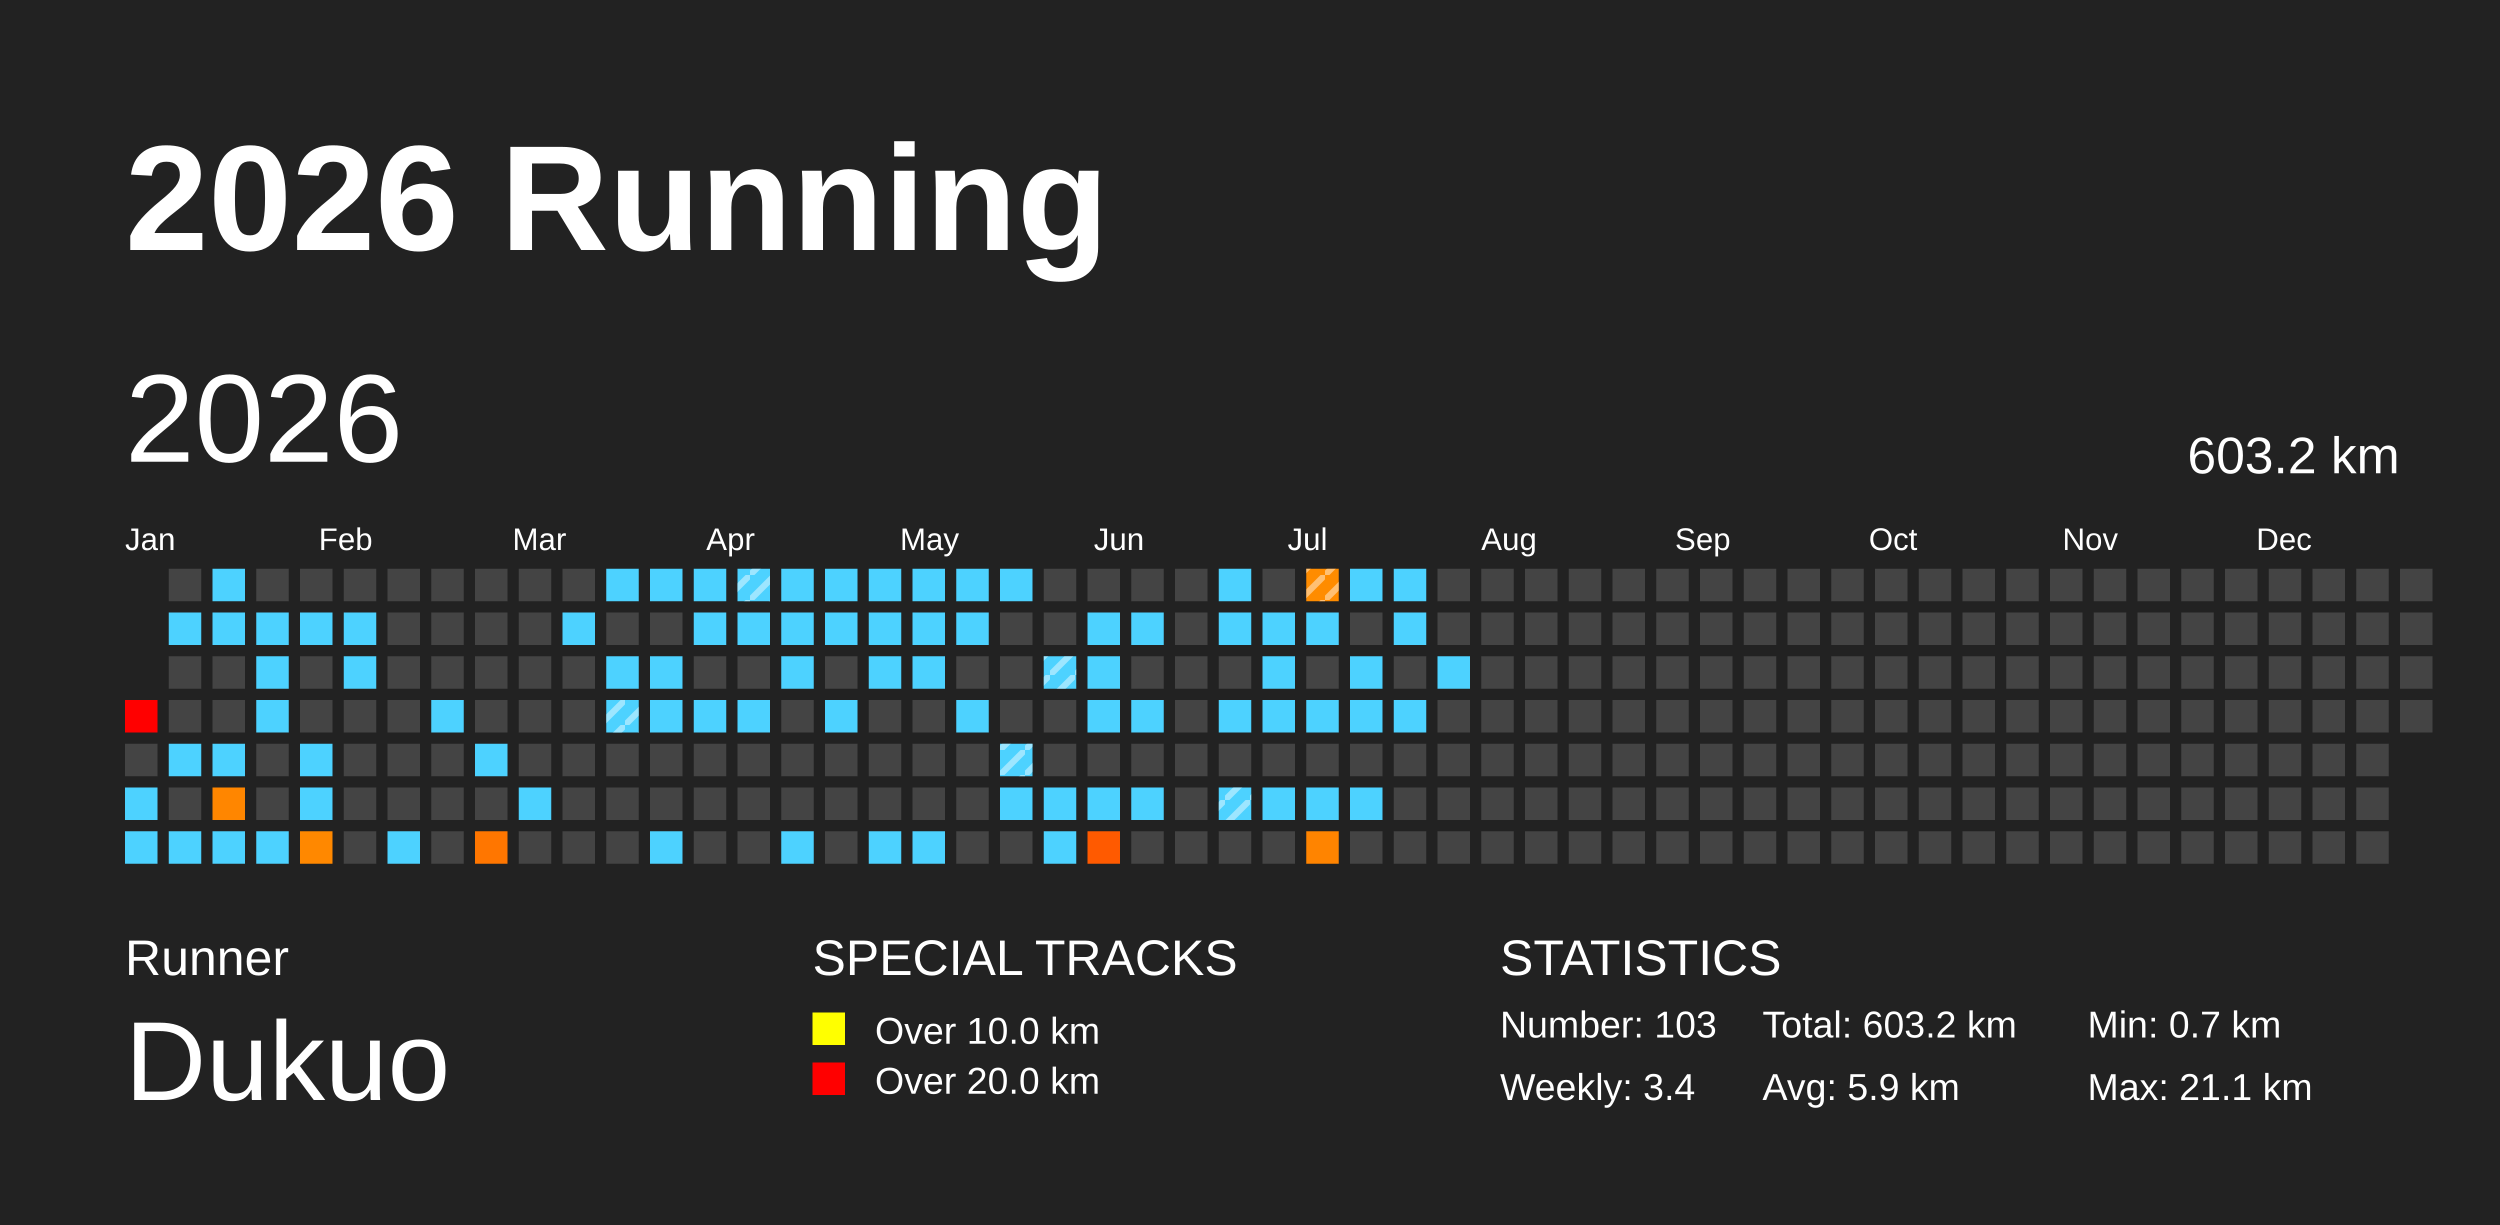
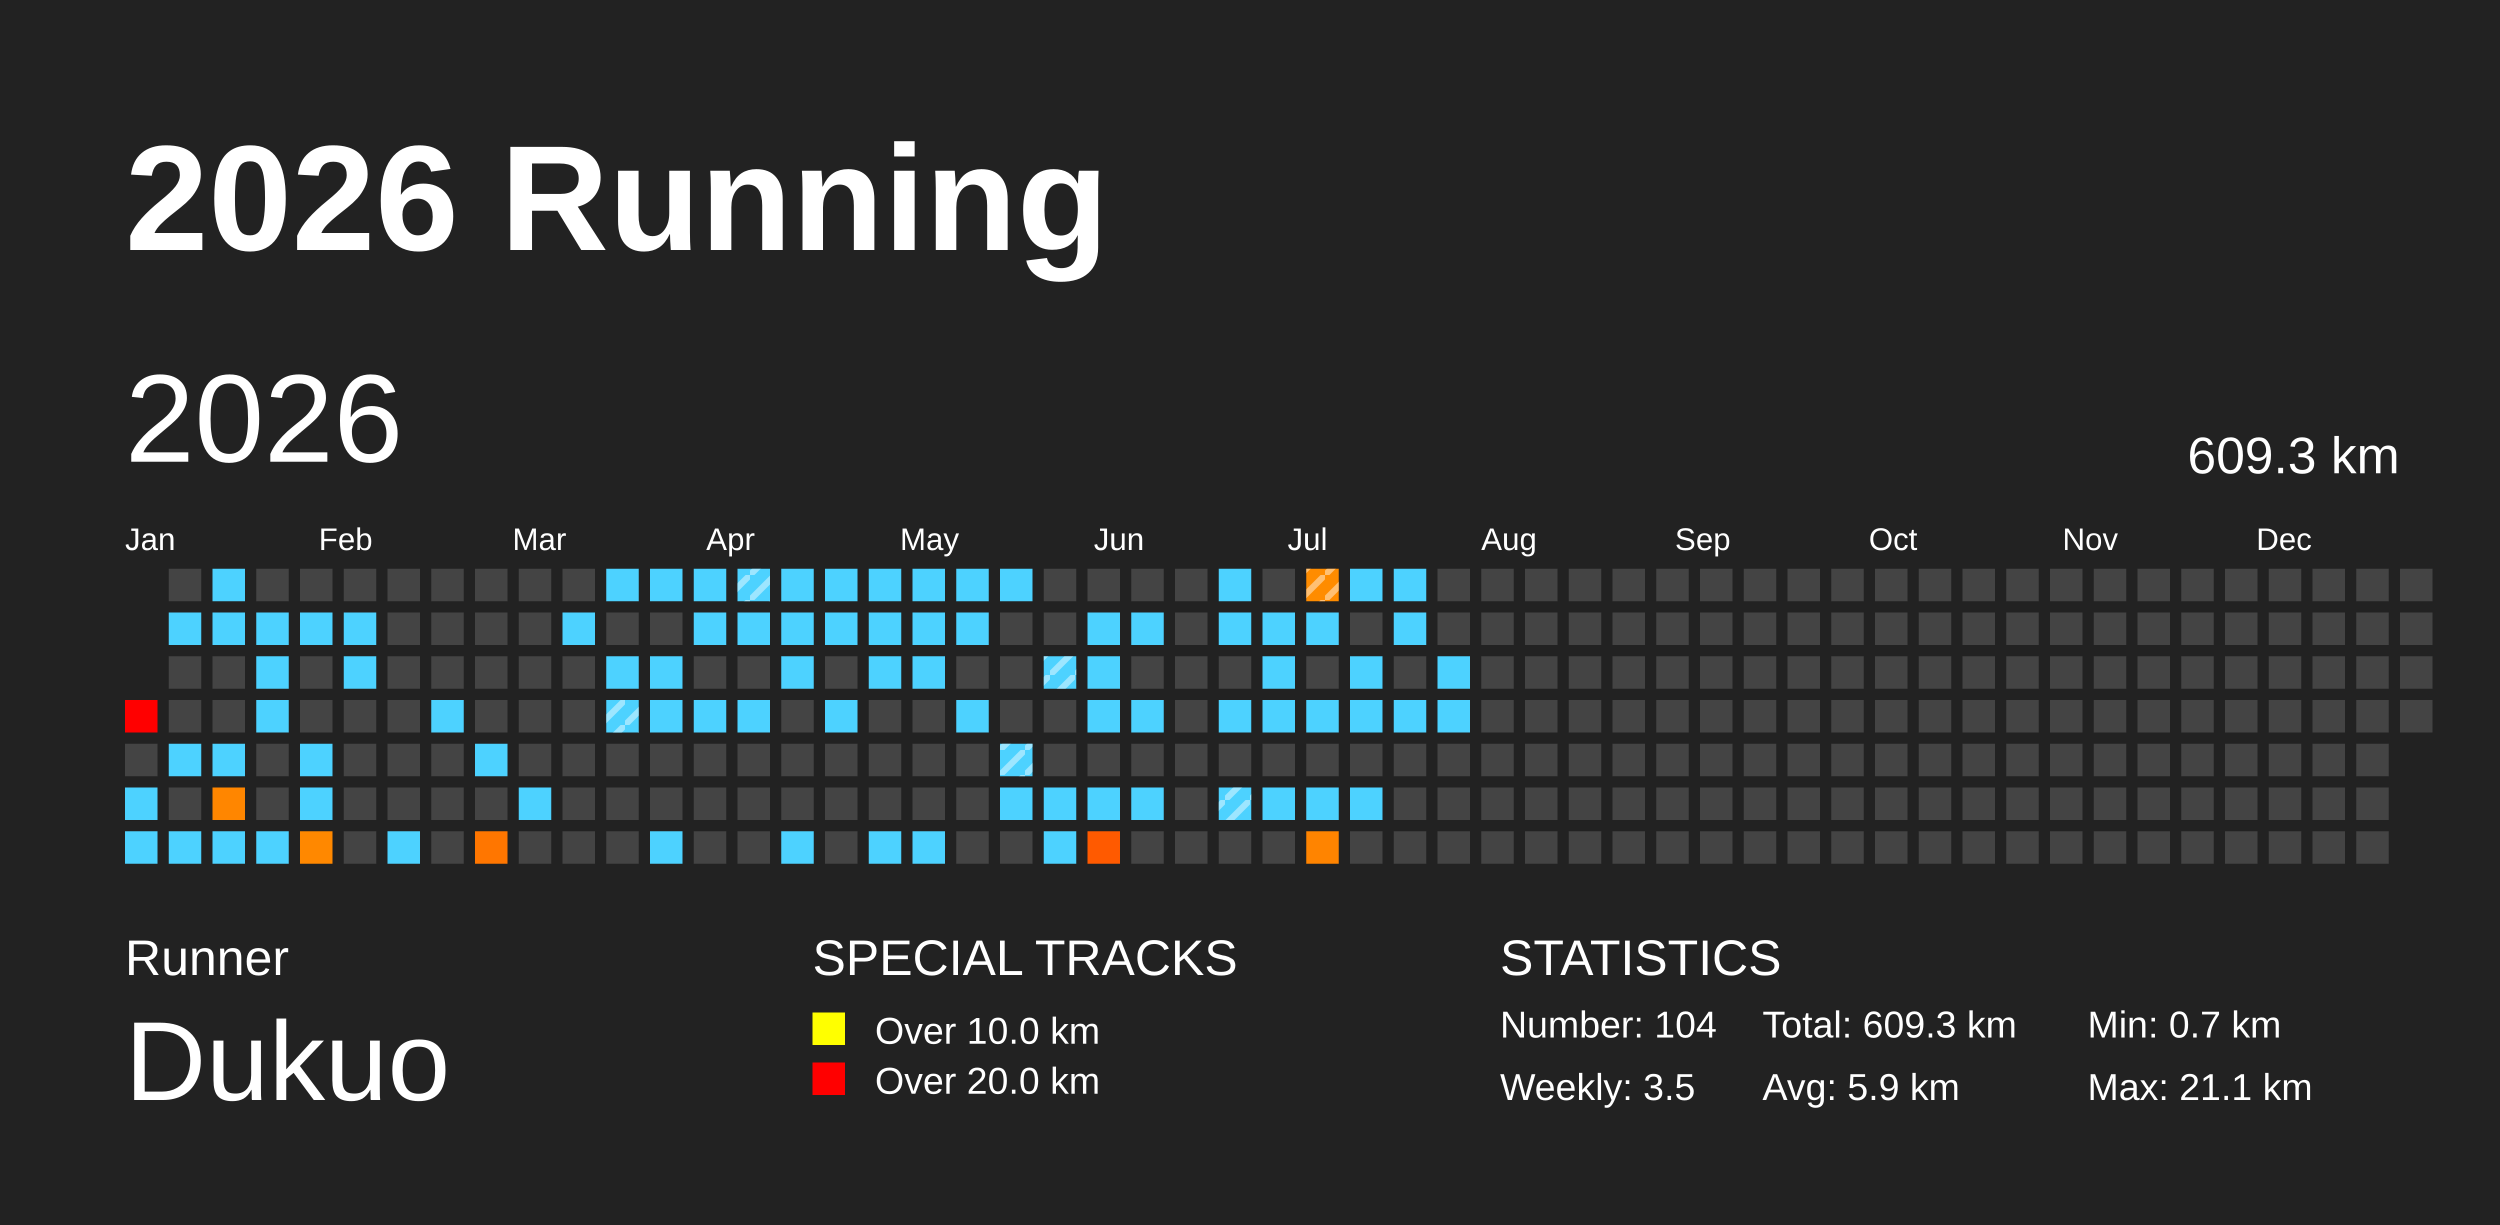
<svg xmlns="http://www.w3.org/2000/svg" baseProfile="full" height="98mm" version="1.1" viewBox="0,0,200,98" width="200mm">
  <defs>
    <pattern height="2" id="indoor-stripe" patternUnits="userSpaceOnUse" width="2">
      <line stroke="white" stroke-opacity="0.45" stroke-width="0.5" x1="0" x2="2" y1="2" y2="0" />
    </pattern>
  </defs>
  <rect fill="#222222" height="98" width="200" x="0" y="0" />
  <text fill="#FFFFFF" style="font-size:12px; font-family:Arial; font-weight:bold;" x="10" y="20">2026 Running</text>
  <text fill="#FFFFFF" style="font-size:4px; font-family:Arial" x="10" y="78">Runner</text>
  <text fill="#FFFFFF" style="font-size:9px; font-family:Arial" x="10" y="88">Dukuo</text>
  <text fill="#FFFFFF" style="font-size:4px; font-family:Arial" x="65" y="78">SPECIAL TRACKS</text>
  <rect fill="yellow" height="2.6" width="2.6" x="65" y="81" />
  <text fill="#FFFFFF" style="font-size:3px; font-family:Arial" x="70" y="83.5">Over 10.0 km</text>
  <rect fill="red" height="2.6" width="2.6" x="65" y="85" />
  <text fill="#FFFFFF" style="font-size:3px; font-family:Arial" x="70" y="87.5">Over 20.0 km</text>
  <text fill="#FFFFFF" style="font-size:4px; font-family:Arial" x="120" y="78">STATISTICS</text>
-   <text fill="#FFFFFF" style="font-size:3px; font-family:Arial" x="120" y="83">Number: 103</text>
-   <text fill="#FFFFFF" style="font-size:3px; font-family:Arial" x="120" y="88">Weekly: 3.4</text>
-   <text fill="#FFFFFF" style="font-size:3px; font-family:Arial" x="141" y="83">Total: 603.2 km</text>
+   <text fill="#FFFFFF" style="font-size:3px; font-family:Arial" x="120" y="83">Number: 104</text>
+   <text fill="#FFFFFF" style="font-size:3px; font-family:Arial" x="120" y="88">Weekly: 3.5</text>
+   <text fill="#FFFFFF" style="font-size:3px; font-family:Arial" x="141" y="83">Total: 609.3 km</text>
  <text fill="#FFFFFF" style="font-size:3px; font-family:Arial" x="141" y="88">Avg: 5.9 km</text>
  <text fill="#FFFFFF" style="font-size:3px; font-family:Arial" x="167" y="83">Min: 0.7 km</text>
  <text fill="#FFFFFF" style="font-size:3px; font-family:Arial" x="167" y="88">Max: 21.1 km</text>
  <text dominant-baseline="hanging" fill="#FFFFFF" style="font-size:10.0px; font-family:Arial;" x="10" y="30">2026</text>
-   <text dominant-baseline="hanging" fill="#FFFFFF" style="font-size:4.125px; font-family:Arial;" x="175" y="35">603.2 km</text>
+   <text dominant-baseline="hanging" fill="#FFFFFF" style="font-size:4.125px; font-family:Arial;" x="175" y="35">609.3 km</text>
  <text fill="#FFFFFF" style="font-size:2.5px; font-family:Arial" x="10.0" y="44">Jan</text>
  <text fill="#FFFFFF" style="font-size:2.5px; font-family:Arial" x="25.5" y="44">Feb</text>
  <text fill="#FFFFFF" style="font-size:2.5px; font-family:Arial" x="41.0" y="44">Mar</text>
  <text fill="#FFFFFF" style="font-size:2.5px; font-family:Arial" x="56.5" y="44">Apr</text>
  <text fill="#FFFFFF" style="font-size:2.5px; font-family:Arial" x="72.0" y="44">May</text>
  <text fill="#FFFFFF" style="font-size:2.5px; font-family:Arial" x="87.5" y="44">Jun</text>
  <text fill="#FFFFFF" style="font-size:2.5px; font-family:Arial" x="103.0" y="44">Jul</text>
  <text fill="#FFFFFF" style="font-size:2.5px; font-family:Arial" x="118.5" y="44">Aug</text>
  <text fill="#FFFFFF" style="font-size:2.5px; font-family:Arial" x="134.0" y="44">Sep</text>
  <text fill="#FFFFFF" style="font-size:2.5px; font-family:Arial" x="149.5" y="44">Oct</text>
  <text fill="#FFFFFF" style="font-size:2.5px; font-family:Arial" x="165.0" y="44">Nov</text>
  <text fill="#FFFFFF" style="font-size:2.5px; font-family:Arial" x="180.5" y="44">Dec</text>
  <rect fill="red" height="2.6" width="2.6" x="10.0" y="56.0" />
  <rect fill="#444444" height="2.6" width="2.6" x="10.0" y="59.5" />
  <rect fill="#4dd2ff" height="2.6" width="2.6" x="10.0" y="63.0" />
  <rect fill="#4dd2ff" height="2.6" width="2.6" x="10.0" y="66.5" />
  <rect fill="#444444" height="2.6" width="2.6" x="13.5" y="45.5" />
  <rect fill="#4dd2ff" height="2.6" width="2.6" x="13.5" y="49.0" />
  <rect fill="#444444" height="2.6" width="2.6" x="13.5" y="52.5" />
  <rect fill="#444444" height="2.6" width="2.6" x="13.5" y="56.0" />
  <rect fill="#4dd2ff" height="2.6" width="2.6" x="13.5" y="59.5" />
  <rect fill="#444444" height="2.6" width="2.6" x="13.5" y="63.0" />
  <rect fill="#4dd2ff" height="2.6" width="2.6" x="13.5" y="66.5" />
  <rect fill="#4dd2ff" height="2.6" width="2.6" x="17.0" y="45.5" />
  <rect fill="#4dd2ff" height="2.6" width="2.6" x="17.0" y="49.0" />
  <rect fill="#444444" height="2.6" width="2.6" x="17.0" y="52.5" />
  <rect fill="#444444" height="2.6" width="2.6" x="17.0" y="56.0" />
  <rect fill="#4dd2ff" height="2.6" width="2.6" x="17.0" y="59.5" />
  <rect fill="#ff8600" height="2.6" width="2.6" x="17.0" y="63.0" />
  <rect fill="#4dd2ff" height="2.6" width="2.6" x="17.0" y="66.5" />
  <rect fill="#444444" height="2.6" width="2.6" x="20.5" y="45.5" />
  <rect fill="#4dd2ff" height="2.6" width="2.6" x="20.5" y="49.0" />
  <rect fill="#4dd2ff" height="2.6" width="2.6" x="20.5" y="52.5" />
  <rect fill="#4dd2ff" height="2.6" width="2.6" x="20.5" y="56.0" />
  <rect fill="#444444" height="2.6" width="2.6" x="20.5" y="59.5" />
  <rect fill="#444444" height="2.6" width="2.6" x="20.5" y="63.0" />
  <rect fill="#4dd2ff" height="2.6" width="2.6" x="20.5" y="66.5" />
  <rect fill="#444444" height="2.6" width="2.6" x="24.0" y="45.5" />
  <rect fill="#4dd2ff" height="2.6" width="2.6" x="24.0" y="49.0" />
  <rect fill="#444444" height="2.6" width="2.6" x="24.0" y="52.5" />
  <rect fill="#444444" height="2.6" width="2.6" x="24.0" y="56.0" />
  <rect fill="#4dd2ff" height="2.6" width="2.6" x="24.0" y="59.5" />
  <rect fill="#4dd2ff" height="2.6" width="2.6" x="24.0" y="63.0" />
  <rect fill="#ff8800" height="2.6" width="2.6" x="24.0" y="66.5" />
  <rect fill="#444444" height="2.6" width="2.6" x="27.5" y="45.5" />
  <rect fill="#4dd2ff" height="2.6" width="2.6" x="27.5" y="49.0" />
  <rect fill="#4dd2ff" height="2.6" width="2.6" x="27.5" y="52.5" />
  <rect fill="#444444" height="2.6" width="2.6" x="27.5" y="56.0" />
  <rect fill="#444444" height="2.6" width="2.6" x="27.5" y="59.5" />
  <rect fill="#444444" height="2.6" width="2.6" x="27.5" y="63.0" />
  <rect fill="#444444" height="2.6" width="2.6" x="27.5" y="66.5" />
  <rect fill="#444444" height="2.6" width="2.6" x="31.0" y="45.5" />
  <rect fill="#444444" height="2.6" width="2.6" x="31.0" y="49.0" />
  <rect fill="#444444" height="2.6" width="2.6" x="31.0" y="52.5" />
  <rect fill="#444444" height="2.6" width="2.6" x="31.0" y="56.0" />
  <rect fill="#444444" height="2.6" width="2.6" x="31.0" y="59.5" />
  <rect fill="#444444" height="2.6" width="2.6" x="31.0" y="63.0" />
  <rect fill="#4dd2ff" height="2.6" width="2.6" x="31.0" y="66.5" />
  <rect fill="#444444" height="2.6" width="2.6" x="34.5" y="45.5" />
  <rect fill="#444444" height="2.6" width="2.6" x="34.5" y="49.0" />
  <rect fill="#444444" height="2.6" width="2.6" x="34.5" y="52.5" />
  <rect fill="#4dd2ff" height="2.6" width="2.6" x="34.5" y="56.0" />
  <rect fill="#444444" height="2.6" width="2.6" x="34.5" y="59.5" />
  <rect fill="#444444" height="2.6" width="2.6" x="34.5" y="63.0" />
  <rect fill="#444444" height="2.6" width="2.6" x="34.5" y="66.5" />
  <rect fill="#444444" height="2.6" width="2.6" x="38.0" y="45.5" />
  <rect fill="#444444" height="2.6" width="2.6" x="38.0" y="49.0" />
  <rect fill="#444444" height="2.6" width="2.6" x="38.0" y="52.5" />
  <rect fill="#444444" height="2.6" width="2.6" x="38.0" y="56.0" />
  <rect fill="#4dd2ff" height="2.6" width="2.6" x="38.0" y="59.5" />
  <rect fill="#444444" height="2.6" width="2.6" x="38.0" y="63.0" />
  <rect fill="#ff7600" height="2.6" width="2.6" x="38.0" y="66.5" />
  <rect fill="#444444" height="2.6" width="2.6" x="41.5" y="45.5" />
  <rect fill="#444444" height="2.6" width="2.6" x="41.5" y="49.0" />
  <rect fill="#444444" height="2.6" width="2.6" x="41.5" y="52.5" />
  <rect fill="#444444" height="2.6" width="2.6" x="41.5" y="56.0" />
  <rect fill="#444444" height="2.6" width="2.6" x="41.5" y="59.5" />
  <rect fill="#4dd2ff" height="2.6" width="2.6" x="41.5" y="63.0" />
  <rect fill="#444444" height="2.6" width="2.6" x="41.5" y="66.5" />
  <rect fill="#444444" height="2.6" width="2.6" x="45.0" y="45.5" />
  <rect fill="#4dd2ff" height="2.6" width="2.6" x="45.0" y="49.0" />
  <rect fill="#444444" height="2.6" width="2.6" x="45.0" y="52.5" />
  <rect fill="#444444" height="2.6" width="2.6" x="45.0" y="56.0" />
  <rect fill="#444444" height="2.6" width="2.6" x="45.0" y="59.5" />
  <rect fill="#444444" height="2.6" width="2.6" x="45.0" y="63.0" />
  <rect fill="#444444" height="2.6" width="2.6" x="45.0" y="66.5" />
  <rect fill="#4dd2ff" height="2.6" width="2.6" x="48.5" y="45.5" />
  <rect fill="#444444" height="2.6" width="2.6" x="48.5" y="49.0" />
  <rect fill="#4dd2ff" height="2.6" width="2.6" x="48.5" y="52.5" />
  <rect fill="#4dd2ff" height="2.6" width="2.6" x="48.5" y="56.0" />
  <rect fill="url(#indoor-stripe)" height="2.6" style="pointer-events: none;" width="2.6" x="48.5" y="56.0" />
  <rect fill="#444444" height="2.6" width="2.6" x="48.5" y="59.5" />
  <rect fill="#444444" height="2.6" width="2.6" x="48.5" y="63.0" />
  <rect fill="#444444" height="2.6" width="2.6" x="48.5" y="66.5" />
  <rect fill="#4dd2ff" height="2.6" width="2.6" x="52.0" y="45.5" />
  <rect fill="#444444" height="2.6" width="2.6" x="52.0" y="49.0" />
  <rect fill="#4dd2ff" height="2.6" width="2.6" x="52.0" y="52.5" />
  <rect fill="#4dd2ff" height="2.6" width="2.6" x="52.0" y="56.0" />
  <rect fill="#444444" height="2.6" width="2.6" x="52.0" y="59.5" />
  <rect fill="#444444" height="2.6" width="2.6" x="52.0" y="63.0" />
  <rect fill="#4dd2ff" height="2.6" width="2.6" x="52.0" y="66.5" />
  <rect fill="#4dd2ff" height="2.6" width="2.6" x="55.5" y="45.5" />
  <rect fill="#4dd2ff" height="2.6" width="2.6" x="55.5" y="49.0" />
  <rect fill="#444444" height="2.6" width="2.6" x="55.5" y="52.5" />
  <rect fill="#4dd2ff" height="2.6" width="2.6" x="55.5" y="56.0" />
  <rect fill="#444444" height="2.6" width="2.6" x="55.5" y="59.5" />
  <rect fill="#444444" height="2.6" width="2.6" x="55.5" y="63.0" />
  <rect fill="#444444" height="2.6" width="2.6" x="55.5" y="66.5" />
  <rect fill="#4dd2ff" height="2.6" width="2.6" x="59.0" y="45.5" />
  <rect fill="url(#indoor-stripe)" height="2.6" style="pointer-events: none;" width="2.6" x="59.0" y="45.5" />
  <rect fill="#4dd2ff" height="2.6" width="2.6" x="59.0" y="49.0" />
  <rect fill="#444444" height="2.6" width="2.6" x="59.0" y="52.5" />
  <rect fill="#4dd2ff" height="2.6" width="2.6" x="59.0" y="56.0" />
  <rect fill="#444444" height="2.6" width="2.6" x="59.0" y="59.5" />
  <rect fill="#444444" height="2.6" width="2.6" x="59.0" y="63.0" />
  <rect fill="#444444" height="2.6" width="2.6" x="59.0" y="66.5" />
  <rect fill="#4dd2ff" height="2.6" width="2.6" x="62.5" y="45.5" />
  <rect fill="#4dd2ff" height="2.6" width="2.6" x="62.5" y="49.0" />
  <rect fill="#4dd2ff" height="2.6" width="2.6" x="62.5" y="52.5" />
  <rect fill="#444444" height="2.6" width="2.6" x="62.5" y="56.0" />
  <rect fill="#444444" height="2.6" width="2.6" x="62.5" y="59.5" />
  <rect fill="#444444" height="2.6" width="2.6" x="62.5" y="63.0" />
  <rect fill="#4dd2ff" height="2.6" width="2.6" x="62.5" y="66.5" />
  <rect fill="#4dd2ff" height="2.6" width="2.6" x="66.0" y="45.5" />
  <rect fill="#4dd2ff" height="2.6" width="2.6" x="66.0" y="49.0" />
  <rect fill="#444444" height="2.6" width="2.6" x="66.0" y="52.5" />
  <rect fill="#4dd2ff" height="2.6" width="2.6" x="66.0" y="56.0" />
  <rect fill="#444444" height="2.6" width="2.6" x="66.0" y="59.5" />
  <rect fill="#444444" height="2.6" width="2.6" x="66.0" y="63.0" />
  <rect fill="#444444" height="2.6" width="2.6" x="66.0" y="66.5" />
  <rect fill="#4dd2ff" height="2.6" width="2.6" x="69.5" y="45.5" />
  <rect fill="#4dd2ff" height="2.6" width="2.6" x="69.5" y="49.0" />
  <rect fill="#4dd2ff" height="2.6" width="2.6" x="69.5" y="52.5" />
  <rect fill="#444444" height="2.6" width="2.6" x="69.5" y="56.0" />
  <rect fill="#444444" height="2.6" width="2.6" x="69.5" y="59.5" />
  <rect fill="#444444" height="2.6" width="2.6" x="69.5" y="63.0" />
  <rect fill="#4dd2ff" height="2.6" width="2.6" x="69.5" y="66.5" />
  <rect fill="#4dd2ff" height="2.6" width="2.6" x="73.0" y="45.5" />
  <rect fill="#4dd2ff" height="2.6" width="2.6" x="73.0" y="49.0" />
  <rect fill="#4dd2ff" height="2.6" width="2.6" x="73.0" y="52.5" />
  <rect fill="#444444" height="2.6" width="2.6" x="73.0" y="56.0" />
  <rect fill="#444444" height="2.6" width="2.6" x="73.0" y="59.5" />
  <rect fill="#444444" height="2.6" width="2.6" x="73.0" y="63.0" />
  <rect fill="#4dd2ff" height="2.6" width="2.6" x="73.0" y="66.5" />
  <rect fill="#4dd2ff" height="2.6" width="2.6" x="76.5" y="45.5" />
  <rect fill="#4dd2ff" height="2.6" width="2.6" x="76.5" y="49.0" />
  <rect fill="#444444" height="2.6" width="2.6" x="76.5" y="52.5" />
  <rect fill="#4dd2ff" height="2.6" width="2.6" x="76.5" y="56.0" />
  <rect fill="#444444" height="2.6" width="2.6" x="76.5" y="59.5" />
  <rect fill="#444444" height="2.6" width="2.6" x="76.5" y="63.0" />
  <rect fill="#444444" height="2.6" width="2.6" x="76.5" y="66.5" />
  <rect fill="#4dd2ff" height="2.6" width="2.6" x="80.0" y="45.5" />
  <rect fill="#444444" height="2.6" width="2.6" x="80.0" y="49.0" />
  <rect fill="#444444" height="2.6" width="2.6" x="80.0" y="52.5" />
  <rect fill="#444444" height="2.6" width="2.6" x="80.0" y="56.0" />
  <rect fill="#4dd2ff" height="2.6" width="2.6" x="80.0" y="59.5" />
  <rect fill="url(#indoor-stripe)" height="2.6" style="pointer-events: none;" width="2.6" x="80.0" y="59.5" />
  <rect fill="#4dd2ff" height="2.6" width="2.6" x="80.0" y="63.0" />
  <rect fill="#444444" height="2.6" width="2.6" x="80.0" y="66.5" />
  <rect fill="#444444" height="2.6" width="2.6" x="83.5" y="45.5" />
  <rect fill="#444444" height="2.6" width="2.6" x="83.5" y="49.0" />
  <rect fill="#4dd2ff" height="2.6" width="2.6" x="83.5" y="52.5" />
  <rect fill="url(#indoor-stripe)" height="2.6" style="pointer-events: none;" width="2.6" x="83.5" y="52.5" />
  <rect fill="#444444" height="2.6" width="2.6" x="83.5" y="56.0" />
  <rect fill="#444444" height="2.6" width="2.6" x="83.5" y="59.5" />
  <rect fill="#4dd2ff" height="2.6" width="2.6" x="83.5" y="63.0" />
  <rect fill="#4dd2ff" height="2.6" width="2.6" x="83.5" y="66.5" />
  <rect fill="#444444" height="2.6" width="2.6" x="87.0" y="45.5" />
  <rect fill="#4dd2ff" height="2.6" width="2.6" x="87.0" y="49.0" />
  <rect fill="#4dd2ff" height="2.6" width="2.6" x="87.0" y="52.5" />
  <rect fill="#4dd2ff" height="2.6" width="2.6" x="87.0" y="56.0" />
  <rect fill="#444444" height="2.6" width="2.6" x="87.0" y="59.5" />
  <rect fill="#4dd2ff" height="2.6" width="2.6" x="87.0" y="63.0" />
  <rect fill="#ff5a00" height="2.6" width="2.6" x="87.0" y="66.5" />
  <rect fill="#444444" height="2.6" width="2.6" x="90.5" y="45.5" />
  <rect fill="#4dd2ff" height="2.6" width="2.6" x="90.5" y="49.0" />
  <rect fill="#444444" height="2.6" width="2.6" x="90.5" y="52.5" />
  <rect fill="#4dd2ff" height="2.6" width="2.6" x="90.5" y="56.0" />
  <rect fill="#444444" height="2.6" width="2.6" x="90.5" y="59.5" />
  <rect fill="#4dd2ff" height="2.6" width="2.6" x="90.5" y="63.0" />
  <rect fill="#444444" height="2.6" width="2.6" x="90.5" y="66.5" />
  <rect fill="#444444" height="2.6" width="2.6" x="94.0" y="45.5" />
  <rect fill="#444444" height="2.6" width="2.6" x="94.0" y="49.0" />
  <rect fill="#444444" height="2.6" width="2.6" x="94.0" y="52.5" />
  <rect fill="#444444" height="2.6" width="2.6" x="94.0" y="56.0" />
  <rect fill="#444444" height="2.6" width="2.6" x="94.0" y="59.5" />
  <rect fill="#444444" height="2.6" width="2.6" x="94.0" y="63.0" />
  <rect fill="#444444" height="2.6" width="2.6" x="94.0" y="66.5" />
  <rect fill="#4dd2ff" height="2.6" width="2.6" x="97.5" y="45.5" />
  <rect fill="#4dd2ff" height="2.6" width="2.6" x="97.5" y="49.0" />
  <rect fill="#444444" height="2.6" width="2.6" x="97.5" y="52.5" />
  <rect fill="#4dd2ff" height="2.6" width="2.6" x="97.5" y="56.0" />
  <rect fill="#444444" height="2.6" width="2.6" x="97.5" y="59.5" />
  <rect fill="#4dd2ff" height="2.6" width="2.6" x="97.5" y="63.0" />
  <rect fill="url(#indoor-stripe)" height="2.6" style="pointer-events: none;" width="2.6" x="97.5" y="63.0" />
  <rect fill="#444444" height="2.6" width="2.6" x="97.5" y="66.5" />
  <rect fill="#444444" height="2.6" width="2.6" x="101.0" y="45.5" />
  <rect fill="#4dd2ff" height="2.6" width="2.6" x="101.0" y="49.0" />
  <rect fill="#4dd2ff" height="2.6" width="2.6" x="101.0" y="52.5" />
  <rect fill="#4dd2ff" height="2.6" width="2.6" x="101.0" y="56.0" />
  <rect fill="#444444" height="2.6" width="2.6" x="101.0" y="59.5" />
  <rect fill="#4dd2ff" height="2.6" width="2.6" x="101.0" y="63.0" />
  <rect fill="#444444" height="2.6" width="2.6" x="101.0" y="66.5" />
  <rect fill="#ff8c00" height="2.6" width="2.6" x="104.5" y="45.5" />
  <rect fill="url(#indoor-stripe)" height="2.6" style="pointer-events: none;" width="2.6" x="104.5" y="45.5" />
  <rect fill="#4dd2ff" height="2.6" width="2.6" x="104.5" y="49.0" />
  <rect fill="#444444" height="2.6" width="2.6" x="104.5" y="52.5" />
  <rect fill="#4dd2ff" height="2.6" width="2.6" x="104.5" y="56.0" />
  <rect fill="#444444" height="2.6" width="2.6" x="104.5" y="59.5" />
  <rect fill="#4dd2ff" height="2.6" width="2.6" x="104.5" y="63.0" />
  <rect fill="#ff8400" height="2.6" width="2.6" x="104.5" y="66.5" />
  <rect fill="#4dd2ff" height="2.6" width="2.6" x="108.0" y="45.5" />
  <rect fill="#444444" height="2.6" width="2.6" x="108.0" y="49.0" />
  <rect fill="#4dd2ff" height="2.6" width="2.6" x="108.0" y="52.5" />
  <rect fill="#4dd2ff" height="2.6" width="2.6" x="108.0" y="56.0" />
  <rect fill="#444444" height="2.6" width="2.6" x="108.0" y="59.5" />
  <rect fill="#4dd2ff" height="2.6" width="2.6" x="108.0" y="63.0" />
  <rect fill="#444444" height="2.6" width="2.6" x="108.0" y="66.5" />
  <rect fill="#4dd2ff" height="2.6" width="2.6" x="111.5" y="45.5" />
  <rect fill="#4dd2ff" height="2.6" width="2.6" x="111.5" y="49.0" />
  <rect fill="#444444" height="2.6" width="2.6" x="111.5" y="52.5" />
  <rect fill="#4dd2ff" height="2.6" width="2.6" x="111.5" y="56.0" />
  <rect fill="#444444" height="2.6" width="2.6" x="111.5" y="59.5" />
  <rect fill="#444444" height="2.6" width="2.6" x="111.5" y="63.0" />
  <rect fill="#444444" height="2.6" width="2.6" x="111.5" y="66.5" />
  <rect fill="#444444" height="2.6" width="2.6" x="115.0" y="45.5" />
  <rect fill="#444444" height="2.6" width="2.6" x="115.0" y="49.0" />
  <rect fill="#4dd2ff" height="2.6" width="2.6" x="115.0" y="52.5" />
-   <rect fill="#444444" height="2.6" width="2.6" x="115.0" y="56.0" />
+   <rect fill="#4dd2ff" height="2.6" width="2.6" x="115.0" y="56.0" />
  <rect fill="#444444" height="2.6" width="2.6" x="115.0" y="59.5" />
  <rect fill="#444444" height="2.6" width="2.6" x="115.0" y="63.0" />
  <rect fill="#444444" height="2.6" width="2.6" x="115.0" y="66.5" />
  <rect fill="#444444" height="2.6" width="2.6" x="118.5" y="45.5" />
  <rect fill="#444444" height="2.6" width="2.6" x="118.5" y="49.0" />
  <rect fill="#444444" height="2.6" width="2.6" x="118.5" y="52.5" />
  <rect fill="#444444" height="2.6" width="2.6" x="118.5" y="56.0" />
  <rect fill="#444444" height="2.6" width="2.6" x="118.5" y="59.5" />
  <rect fill="#444444" height="2.6" width="2.6" x="118.5" y="63.0" />
  <rect fill="#444444" height="2.6" width="2.6" x="118.5" y="66.5" />
  <rect fill="#444444" height="2.6" width="2.6" x="122.0" y="45.5" />
  <rect fill="#444444" height="2.6" width="2.6" x="122.0" y="49.0" />
  <rect fill="#444444" height="2.6" width="2.6" x="122.0" y="52.5" />
  <rect fill="#444444" height="2.6" width="2.6" x="122.0" y="56.0" />
  <rect fill="#444444" height="2.6" width="2.6" x="122.0" y="59.5" />
  <rect fill="#444444" height="2.6" width="2.6" x="122.0" y="63.0" />
  <rect fill="#444444" height="2.6" width="2.6" x="122.0" y="66.5" />
  <rect fill="#444444" height="2.6" width="2.6" x="125.5" y="45.5" />
  <rect fill="#444444" height="2.6" width="2.6" x="125.5" y="49.0" />
  <rect fill="#444444" height="2.6" width="2.6" x="125.5" y="52.5" />
  <rect fill="#444444" height="2.6" width="2.6" x="125.5" y="56.0" />
  <rect fill="#444444" height="2.6" width="2.6" x="125.5" y="59.5" />
  <rect fill="#444444" height="2.6" width="2.6" x="125.5" y="63.0" />
  <rect fill="#444444" height="2.6" width="2.6" x="125.5" y="66.5" />
  <rect fill="#444444" height="2.6" width="2.6" x="129.0" y="45.5" />
  <rect fill="#444444" height="2.6" width="2.6" x="129.0" y="49.0" />
  <rect fill="#444444" height="2.6" width="2.6" x="129.0" y="52.5" />
  <rect fill="#444444" height="2.6" width="2.6" x="129.0" y="56.0" />
  <rect fill="#444444" height="2.6" width="2.6" x="129.0" y="59.5" />
  <rect fill="#444444" height="2.6" width="2.6" x="129.0" y="63.0" />
  <rect fill="#444444" height="2.6" width="2.6" x="129.0" y="66.5" />
  <rect fill="#444444" height="2.6" width="2.6" x="132.5" y="45.5" />
  <rect fill="#444444" height="2.6" width="2.6" x="132.5" y="49.0" />
  <rect fill="#444444" height="2.6" width="2.6" x="132.5" y="52.5" />
  <rect fill="#444444" height="2.6" width="2.6" x="132.5" y="56.0" />
  <rect fill="#444444" height="2.6" width="2.6" x="132.5" y="59.5" />
  <rect fill="#444444" height="2.6" width="2.6" x="132.5" y="63.0" />
  <rect fill="#444444" height="2.6" width="2.6" x="132.5" y="66.5" />
  <rect fill="#444444" height="2.6" width="2.6" x="136.0" y="45.5" />
  <rect fill="#444444" height="2.6" width="2.6" x="136.0" y="49.0" />
  <rect fill="#444444" height="2.6" width="2.6" x="136.0" y="52.5" />
  <rect fill="#444444" height="2.6" width="2.6" x="136.0" y="56.0" />
  <rect fill="#444444" height="2.6" width="2.6" x="136.0" y="59.5" />
  <rect fill="#444444" height="2.6" width="2.6" x="136.0" y="63.0" />
  <rect fill="#444444" height="2.6" width="2.6" x="136.0" y="66.5" />
  <rect fill="#444444" height="2.6" width="2.6" x="139.5" y="45.5" />
  <rect fill="#444444" height="2.6" width="2.6" x="139.5" y="49.0" />
  <rect fill="#444444" height="2.6" width="2.6" x="139.5" y="52.5" />
  <rect fill="#444444" height="2.6" width="2.6" x="139.5" y="56.0" />
  <rect fill="#444444" height="2.6" width="2.6" x="139.5" y="59.5" />
  <rect fill="#444444" height="2.6" width="2.6" x="139.5" y="63.0" />
  <rect fill="#444444" height="2.6" width="2.6" x="139.5" y="66.5" />
  <rect fill="#444444" height="2.6" width="2.6" x="143.0" y="45.5" />
  <rect fill="#444444" height="2.6" width="2.6" x="143.0" y="49.0" />
  <rect fill="#444444" height="2.6" width="2.6" x="143.0" y="52.5" />
  <rect fill="#444444" height="2.6" width="2.6" x="143.0" y="56.0" />
  <rect fill="#444444" height="2.6" width="2.6" x="143.0" y="59.5" />
  <rect fill="#444444" height="2.6" width="2.6" x="143.0" y="63.0" />
  <rect fill="#444444" height="2.6" width="2.6" x="143.0" y="66.5" />
  <rect fill="#444444" height="2.6" width="2.6" x="146.5" y="45.5" />
  <rect fill="#444444" height="2.6" width="2.6" x="146.5" y="49.0" />
  <rect fill="#444444" height="2.6" width="2.6" x="146.5" y="52.5" />
  <rect fill="#444444" height="2.6" width="2.6" x="146.5" y="56.0" />
  <rect fill="#444444" height="2.6" width="2.6" x="146.5" y="59.5" />
  <rect fill="#444444" height="2.6" width="2.6" x="146.5" y="63.0" />
  <rect fill="#444444" height="2.6" width="2.6" x="146.5" y="66.5" />
  <rect fill="#444444" height="2.6" width="2.6" x="150.0" y="45.5" />
  <rect fill="#444444" height="2.6" width="2.6" x="150.0" y="49.0" />
  <rect fill="#444444" height="2.6" width="2.6" x="150.0" y="52.5" />
  <rect fill="#444444" height="2.6" width="2.6" x="150.0" y="56.0" />
  <rect fill="#444444" height="2.6" width="2.6" x="150.0" y="59.5" />
  <rect fill="#444444" height="2.6" width="2.6" x="150.0" y="63.0" />
  <rect fill="#444444" height="2.6" width="2.6" x="150.0" y="66.5" />
  <rect fill="#444444" height="2.6" width="2.6" x="153.5" y="45.5" />
  <rect fill="#444444" height="2.6" width="2.6" x="153.5" y="49.0" />
  <rect fill="#444444" height="2.6" width="2.6" x="153.5" y="52.5" />
  <rect fill="#444444" height="2.6" width="2.6" x="153.5" y="56.0" />
  <rect fill="#444444" height="2.6" width="2.6" x="153.5" y="59.5" />
  <rect fill="#444444" height="2.6" width="2.6" x="153.5" y="63.0" />
  <rect fill="#444444" height="2.6" width="2.6" x="153.5" y="66.5" />
  <rect fill="#444444" height="2.6" width="2.6" x="157.0" y="45.5" />
  <rect fill="#444444" height="2.6" width="2.6" x="157.0" y="49.0" />
  <rect fill="#444444" height="2.6" width="2.6" x="157.0" y="52.5" />
  <rect fill="#444444" height="2.6" width="2.6" x="157.0" y="56.0" />
  <rect fill="#444444" height="2.6" width="2.6" x="157.0" y="59.5" />
  <rect fill="#444444" height="2.6" width="2.6" x="157.0" y="63.0" />
  <rect fill="#444444" height="2.6" width="2.6" x="157.0" y="66.5" />
  <rect fill="#444444" height="2.6" width="2.6" x="160.5" y="45.5" />
  <rect fill="#444444" height="2.6" width="2.6" x="160.5" y="49.0" />
  <rect fill="#444444" height="2.6" width="2.6" x="160.5" y="52.5" />
  <rect fill="#444444" height="2.6" width="2.6" x="160.5" y="56.0" />
  <rect fill="#444444" height="2.6" width="2.6" x="160.5" y="59.5" />
  <rect fill="#444444" height="2.6" width="2.6" x="160.5" y="63.0" />
  <rect fill="#444444" height="2.6" width="2.6" x="160.5" y="66.5" />
  <rect fill="#444444" height="2.6" width="2.6" x="164.0" y="45.5" />
  <rect fill="#444444" height="2.6" width="2.6" x="164.0" y="49.0" />
  <rect fill="#444444" height="2.6" width="2.6" x="164.0" y="52.5" />
  <rect fill="#444444" height="2.6" width="2.6" x="164.0" y="56.0" />
  <rect fill="#444444" height="2.6" width="2.6" x="164.0" y="59.5" />
  <rect fill="#444444" height="2.6" width="2.6" x="164.0" y="63.0" />
  <rect fill="#444444" height="2.6" width="2.6" x="164.0" y="66.5" />
  <rect fill="#444444" height="2.6" width="2.6" x="167.5" y="45.5" />
  <rect fill="#444444" height="2.6" width="2.6" x="167.5" y="49.0" />
  <rect fill="#444444" height="2.6" width="2.6" x="167.5" y="52.5" />
  <rect fill="#444444" height="2.6" width="2.6" x="167.5" y="56.0" />
  <rect fill="#444444" height="2.6" width="2.6" x="167.5" y="59.5" />
  <rect fill="#444444" height="2.6" width="2.6" x="167.5" y="63.0" />
  <rect fill="#444444" height="2.6" width="2.6" x="167.5" y="66.5" />
  <rect fill="#444444" height="2.6" width="2.6" x="171.0" y="45.5" />
  <rect fill="#444444" height="2.6" width="2.6" x="171.0" y="49.0" />
  <rect fill="#444444" height="2.6" width="2.6" x="171.0" y="52.5" />
  <rect fill="#444444" height="2.6" width="2.6" x="171.0" y="56.0" />
  <rect fill="#444444" height="2.6" width="2.6" x="171.0" y="59.5" />
  <rect fill="#444444" height="2.6" width="2.6" x="171.0" y="63.0" />
  <rect fill="#444444" height="2.6" width="2.6" x="171.0" y="66.5" />
  <rect fill="#444444" height="2.6" width="2.6" x="174.5" y="45.5" />
  <rect fill="#444444" height="2.6" width="2.6" x="174.5" y="49.0" />
  <rect fill="#444444" height="2.6" width="2.6" x="174.5" y="52.5" />
  <rect fill="#444444" height="2.6" width="2.6" x="174.5" y="56.0" />
  <rect fill="#444444" height="2.6" width="2.6" x="174.5" y="59.5" />
  <rect fill="#444444" height="2.6" width="2.6" x="174.5" y="63.0" />
  <rect fill="#444444" height="2.6" width="2.6" x="174.5" y="66.5" />
  <rect fill="#444444" height="2.6" width="2.6" x="178.0" y="45.5" />
  <rect fill="#444444" height="2.6" width="2.6" x="178.0" y="49.0" />
  <rect fill="#444444" height="2.6" width="2.6" x="178.0" y="52.5" />
  <rect fill="#444444" height="2.6" width="2.6" x="178.0" y="56.0" />
  <rect fill="#444444" height="2.6" width="2.6" x="178.0" y="59.5" />
  <rect fill="#444444" height="2.6" width="2.6" x="178.0" y="63.0" />
  <rect fill="#444444" height="2.6" width="2.6" x="178.0" y="66.5" />
  <rect fill="#444444" height="2.6" width="2.6" x="181.5" y="45.5" />
  <rect fill="#444444" height="2.6" width="2.6" x="181.5" y="49.0" />
  <rect fill="#444444" height="2.6" width="2.6" x="181.5" y="52.5" />
  <rect fill="#444444" height="2.6" width="2.6" x="181.5" y="56.0" />
  <rect fill="#444444" height="2.6" width="2.6" x="181.5" y="59.5" />
  <rect fill="#444444" height="2.6" width="2.6" x="181.5" y="63.0" />
  <rect fill="#444444" height="2.6" width="2.6" x="181.5" y="66.5" />
  <rect fill="#444444" height="2.6" width="2.6" x="185.0" y="45.5" />
  <rect fill="#444444" height="2.6" width="2.6" x="185.0" y="49.0" />
  <rect fill="#444444" height="2.6" width="2.6" x="185.0" y="52.5" />
  <rect fill="#444444" height="2.6" width="2.6" x="185.0" y="56.0" />
  <rect fill="#444444" height="2.6" width="2.6" x="185.0" y="59.5" />
  <rect fill="#444444" height="2.6" width="2.6" x="185.0" y="63.0" />
  <rect fill="#444444" height="2.6" width="2.6" x="185.0" y="66.5" />
  <rect fill="#444444" height="2.6" width="2.6" x="188.5" y="45.5" />
  <rect fill="#444444" height="2.6" width="2.6" x="188.5" y="49.0" />
  <rect fill="#444444" height="2.6" width="2.6" x="188.5" y="52.5" />
  <rect fill="#444444" height="2.6" width="2.6" x="188.5" y="56.0" />
  <rect fill="#444444" height="2.6" width="2.6" x="188.5" y="59.5" />
  <rect fill="#444444" height="2.6" width="2.6" x="188.5" y="63.0" />
  <rect fill="#444444" height="2.6" width="2.6" x="188.5" y="66.5" />
  <rect fill="#444444" height="2.6" width="2.6" x="192.0" y="45.5" />
  <rect fill="#444444" height="2.6" width="2.6" x="192.0" y="49.0" />
  <rect fill="#444444" height="2.6" width="2.6" x="192.0" y="52.5" />
  <rect fill="#444444" height="2.6" width="2.6" x="192.0" y="56.0" />
</svg>
